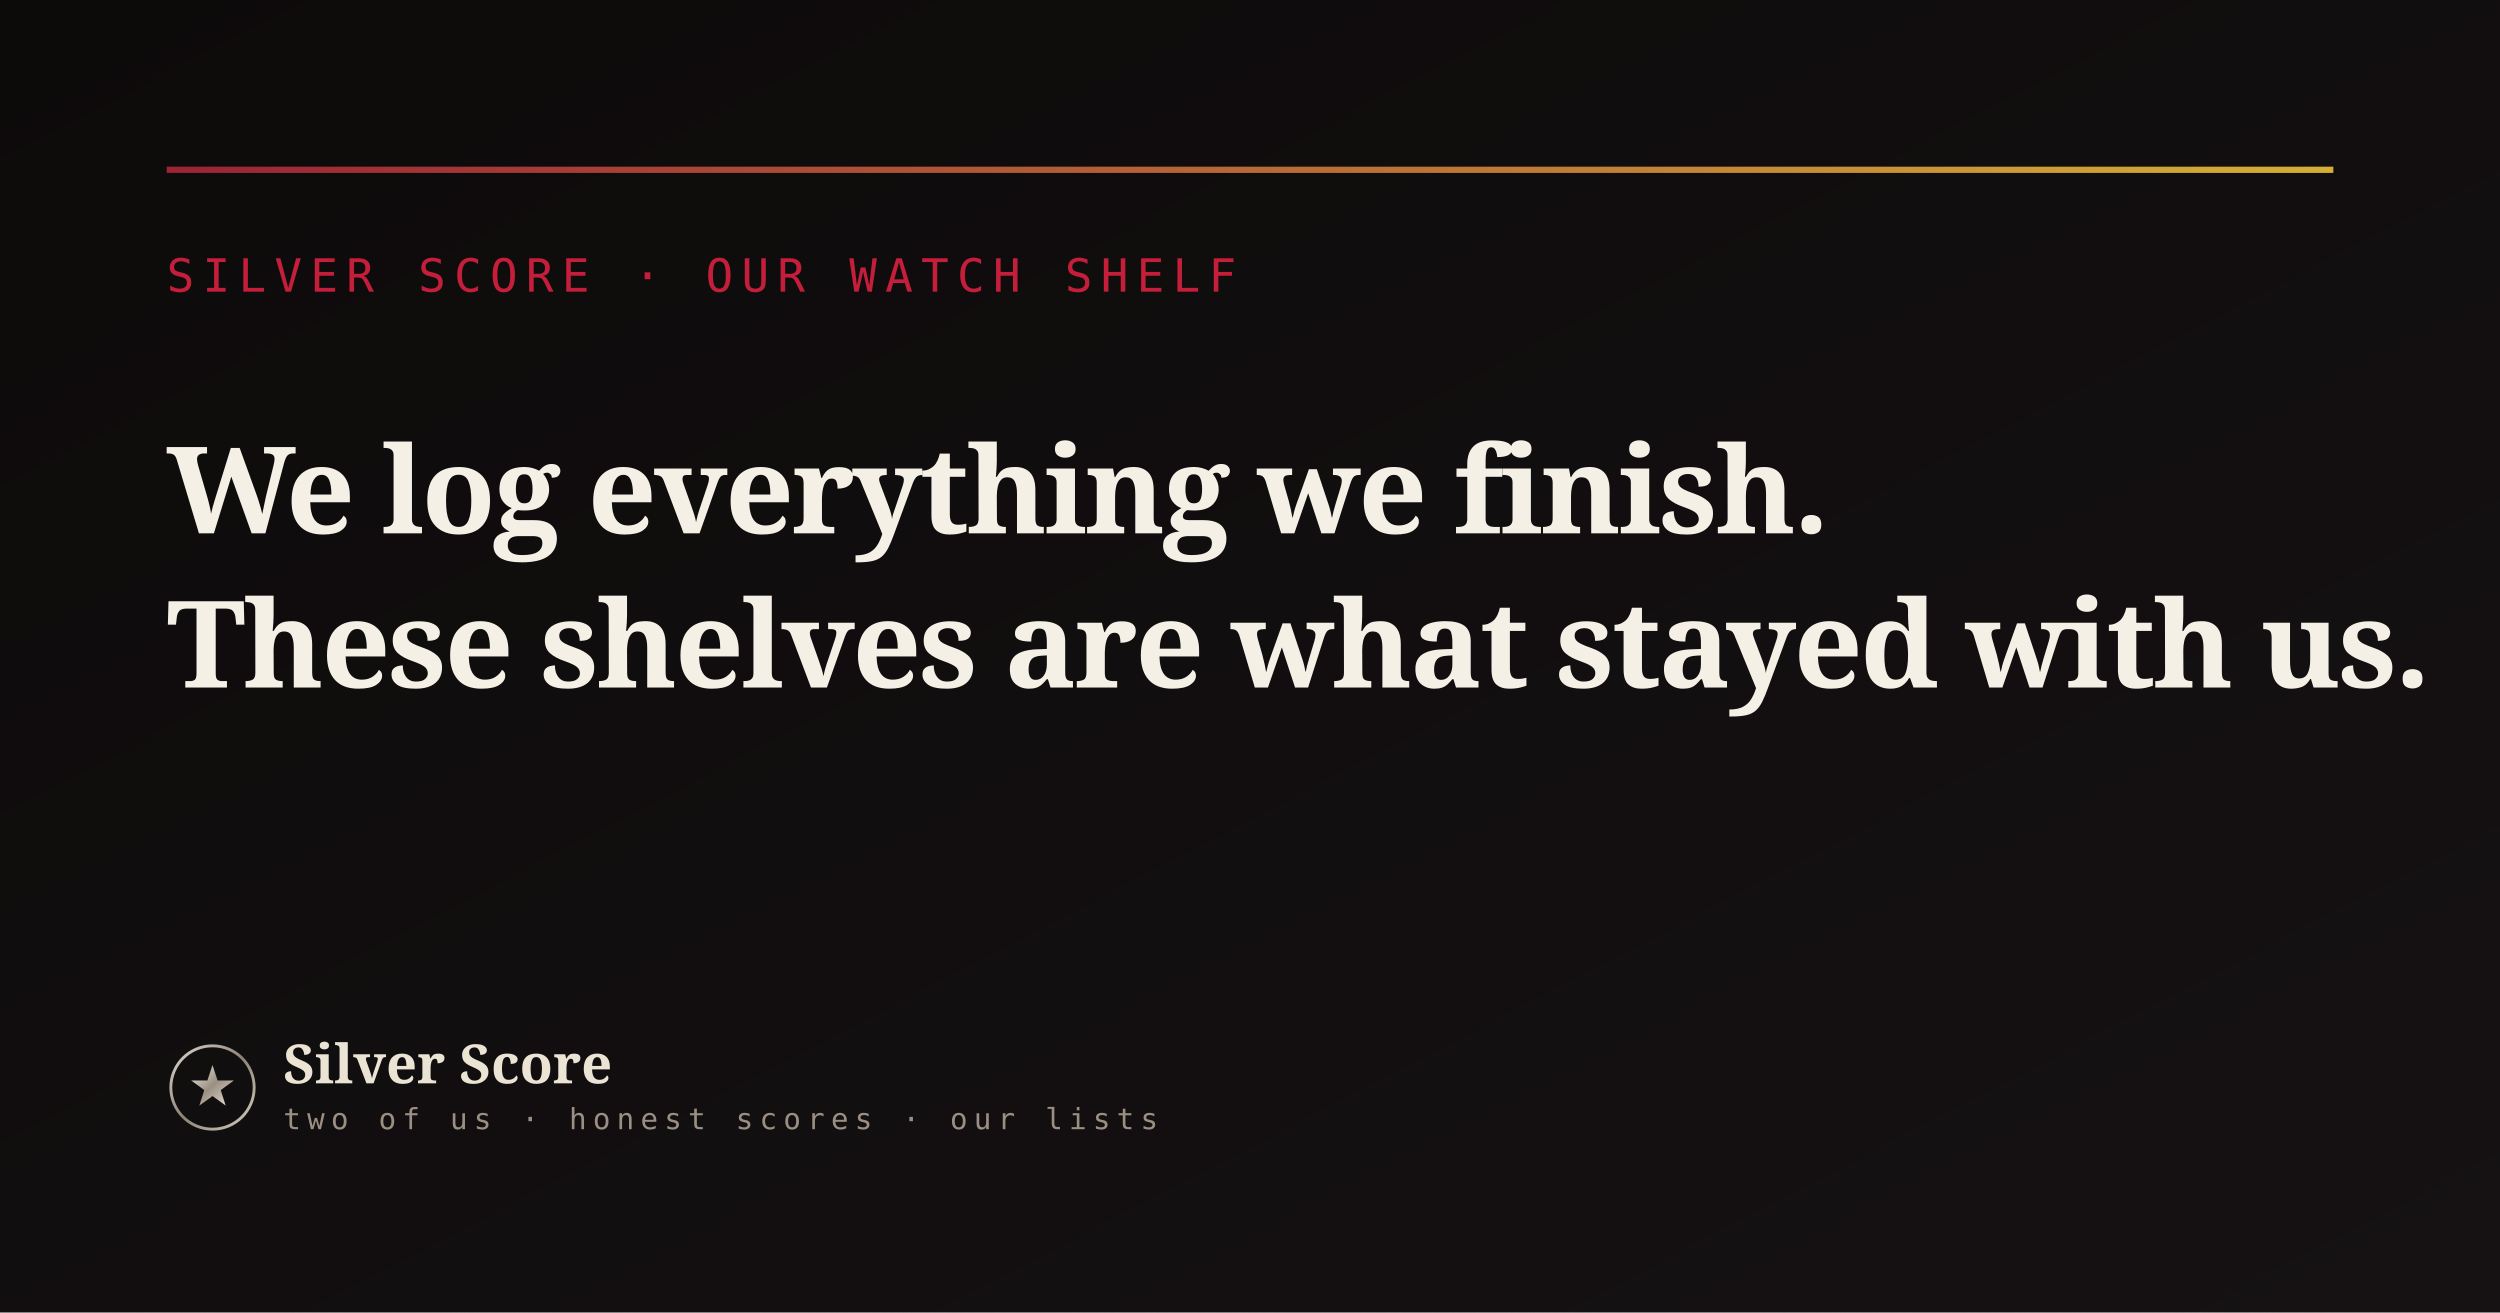
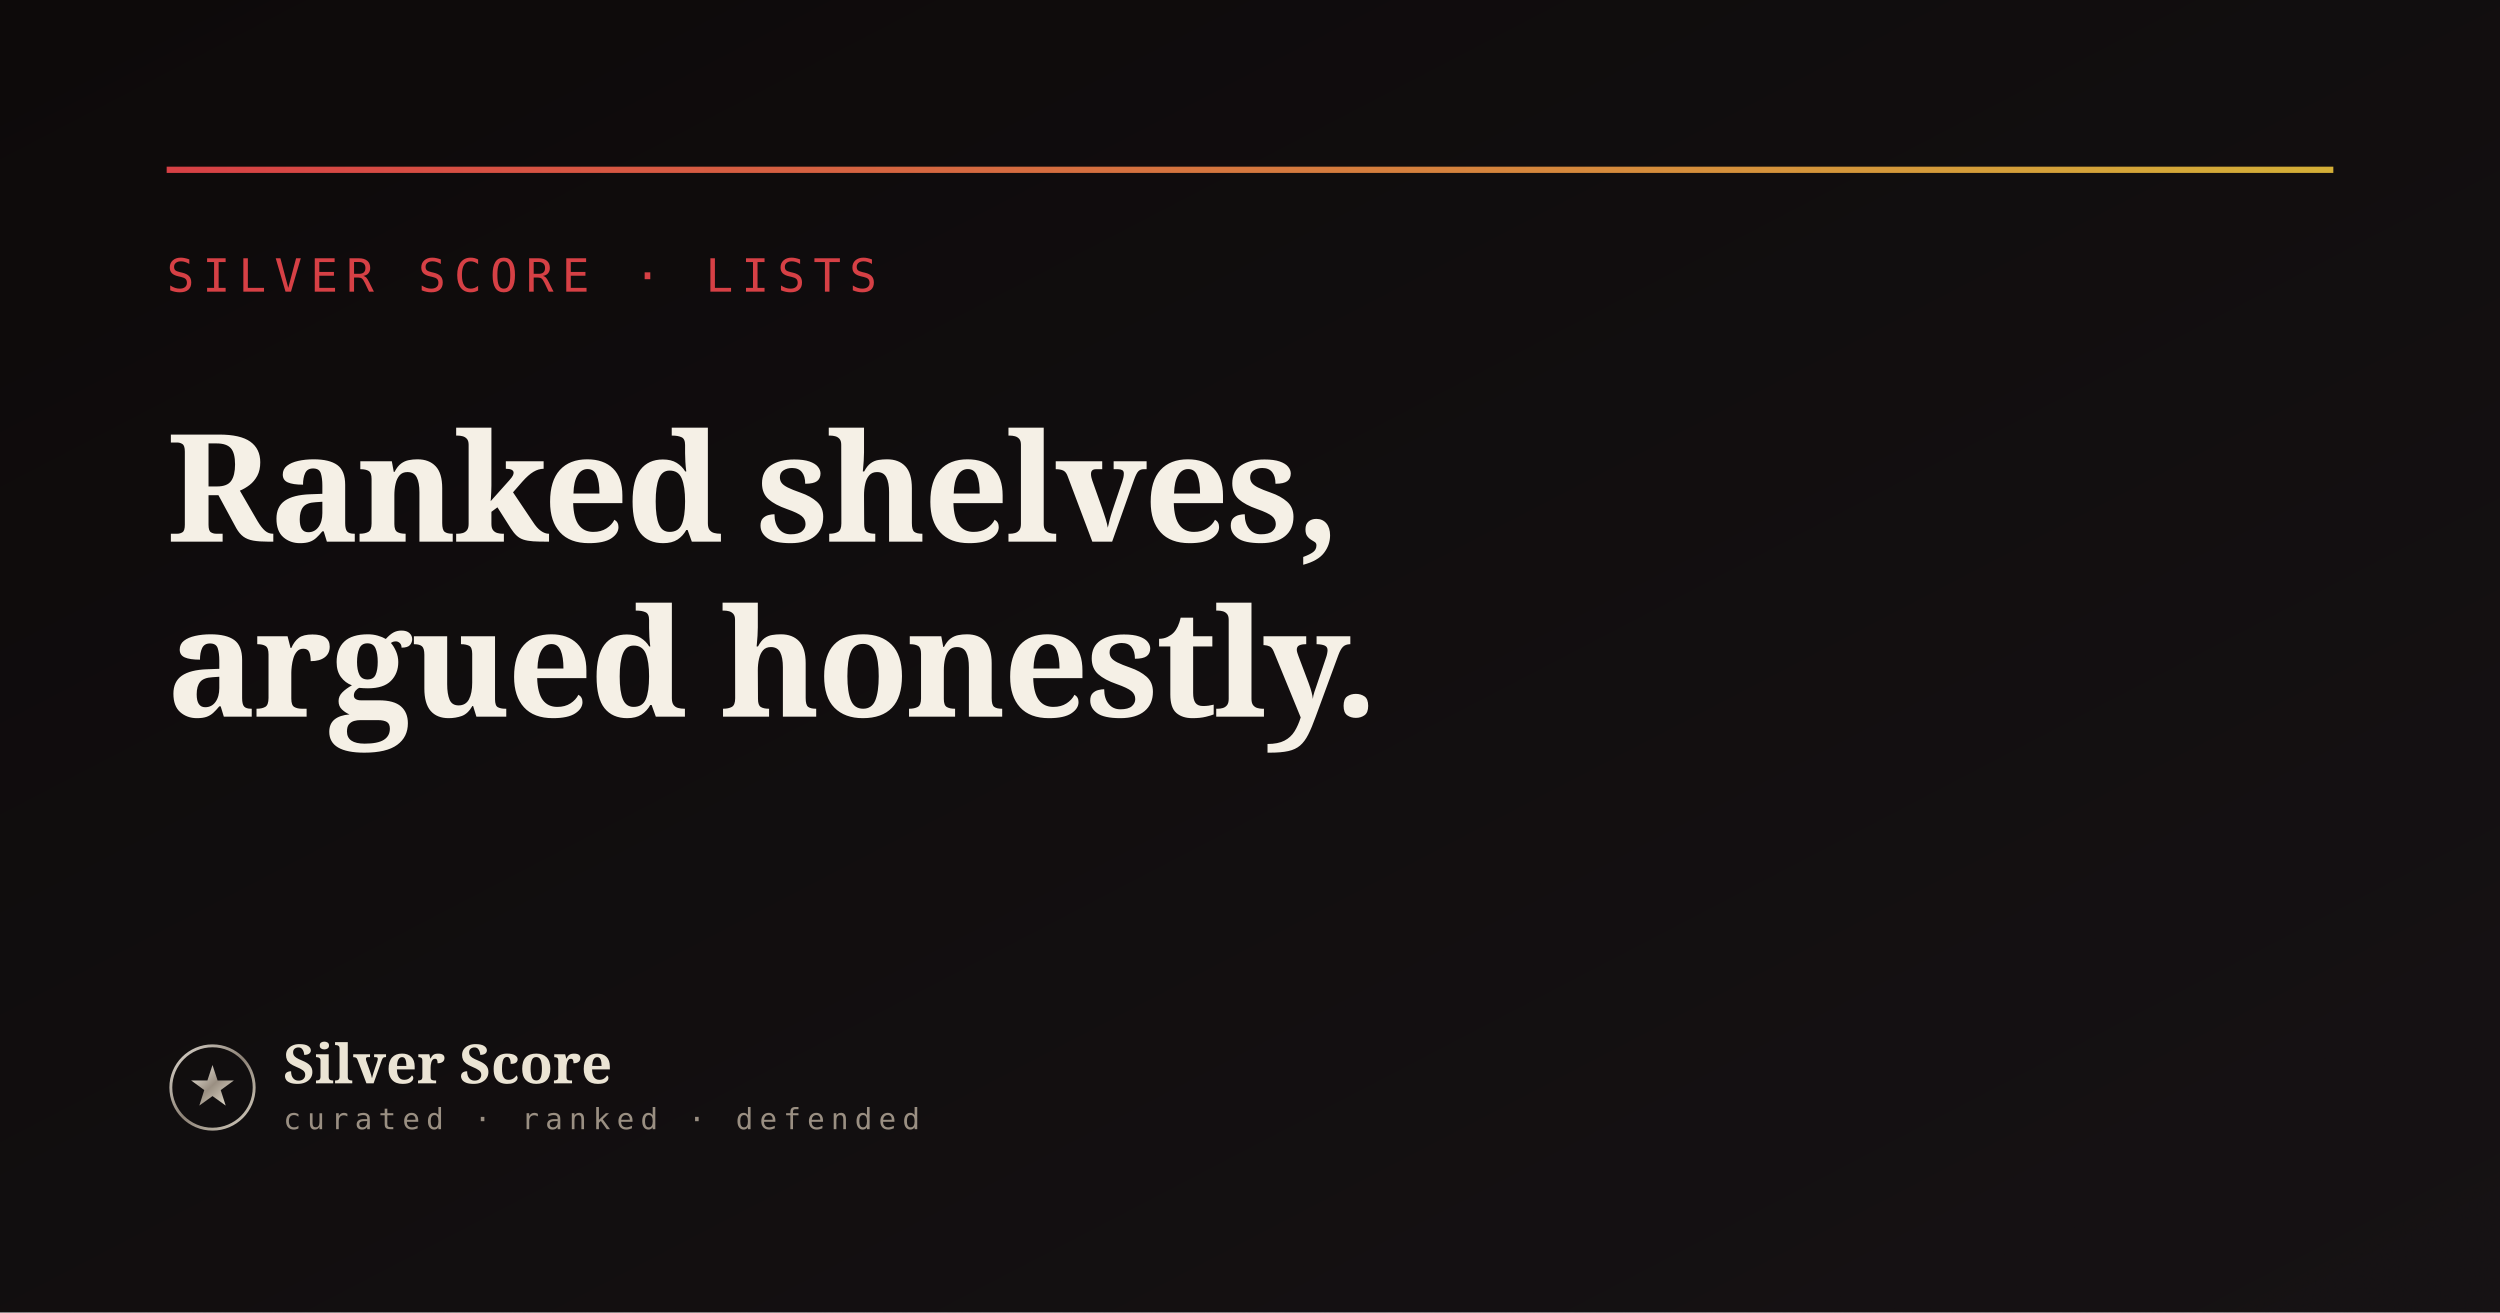
- <svg xmlns="http://www.w3.org/2000/svg" width="1200" height="630" viewBox="0 0 1200 630" role="img" aria-label="Silver Score — home">
+ <svg xmlns="http://www.w3.org/2000/svg" width="1200" height="630" viewBox="0 0 1200 630" role="img" aria-label="Silver Score — lists">
  <defs>
    <linearGradient id="bg" x1="0" y1="0" x2="1" y2="1">
      <stop offset="0" stop-color="#0d0a0a" />
      <stop offset="1" stop-color="#161214" />
    </linearGradient>
    <linearGradient id="rule" x1="0" y1="0" x2="1" y2="0">
-       <stop offset="0" stop-color="#9b2335" />
+       <stop offset="0" stop-color="#d64045" />
      <stop offset="1" stop-color="#d4af37" />
    </linearGradient>
    <linearGradient id="silver" x1="0" y1="0" x2="1" y2="1">
      <stop stop-color="#f5f0e6" />
      <stop offset="0.5" stop-color="#9a8f82" />
      <stop offset="1" stop-color="#ebe4d4" />
    </linearGradient>
    <filter id="grain">
      <feTurbulence type="fractalNoise" baseFrequency="0.85" numOctaves="2" stitchTiles="stitch" />
      <feColorMatrix values="0 0 0 0 0  0 0 0 0 0  0 0 0 0 0  0 0 0 0.04 0" />
    </filter>
  </defs>
  <rect width="1200" height="630" fill="url(#bg)" />
  <rect width="1200" height="630" filter="url(#grain)" opacity="0.8" />
  <rect x="80" y="80" width="1040" height="3" fill="url(#rule)" />
-   <text x="80" y="140" font-family="IBM Plex Mono, ui-monospace, monospace" font-size="22" letter-spacing="4" fill="#c41e3a">SILVER SCORE · OUR WATCH SHELF</text>
-   <text x="80" y="256" font-family="Playfair Display, ui-serif, Georgia, serif" font-weight="700" font-size="58" fill="#f5f0e6" letter-spacing="-0.02em">We log everything we finish.</text>
-   <text x="80" y="330" font-family="Playfair Display, ui-serif, Georgia, serif" font-weight="700" font-size="58" fill="#f5f0e6" letter-spacing="-0.02em">These shelves are what stayed with us.</text>
+   <text x="80" y="140" font-family="IBM Plex Mono, ui-monospace, monospace" font-size="22" letter-spacing="4" fill="#d64045">SILVER SCORE · LISTS</text>
+   <text x="80" y="260" font-family="Playfair Display, ui-serif, Georgia, serif" font-weight="700" font-size="72" fill="#f5f0e6" letter-spacing="-0.02em">Ranked shelves,</text>
+   <text x="80" y="344" font-family="Playfair Display, ui-serif, Georgia, serif" font-weight="700" font-size="72" fill="#f5f0e6" letter-spacing="-0.02em">argued honestly.</text>
  <g transform="translate(80, 500)">
    <circle cx="22" cy="22" r="20" stroke="url(#silver)" stroke-width="1.4" fill="none" opacity="0.9" />
    <path fill="url(#silver)" d="M22 11.2l2.44 7.41 7.8.03-6.29 4.61 2.38 7.43-6.33-4.56-6.33 4.56 2.38-7.43-6.29-4.61 7.8-.03L22 11.2z" />
    <text x="56" y="20" font-family="Cormorant Garamond, ui-serif, serif" font-weight="600" font-size="26" fill="#ebe4d4">Silver Score</text>
-     <text x="56" y="42" font-family="IBM Plex Mono, monospace" font-size="14" letter-spacing="3" fill="#9a8f82">two of us · honest scores · our lists</text>
+     <text x="56" y="42" font-family="IBM Plex Mono, monospace" font-size="14" letter-spacing="3" fill="#9a8f82">curated · ranked · defended</text>
  </g>
</svg>
